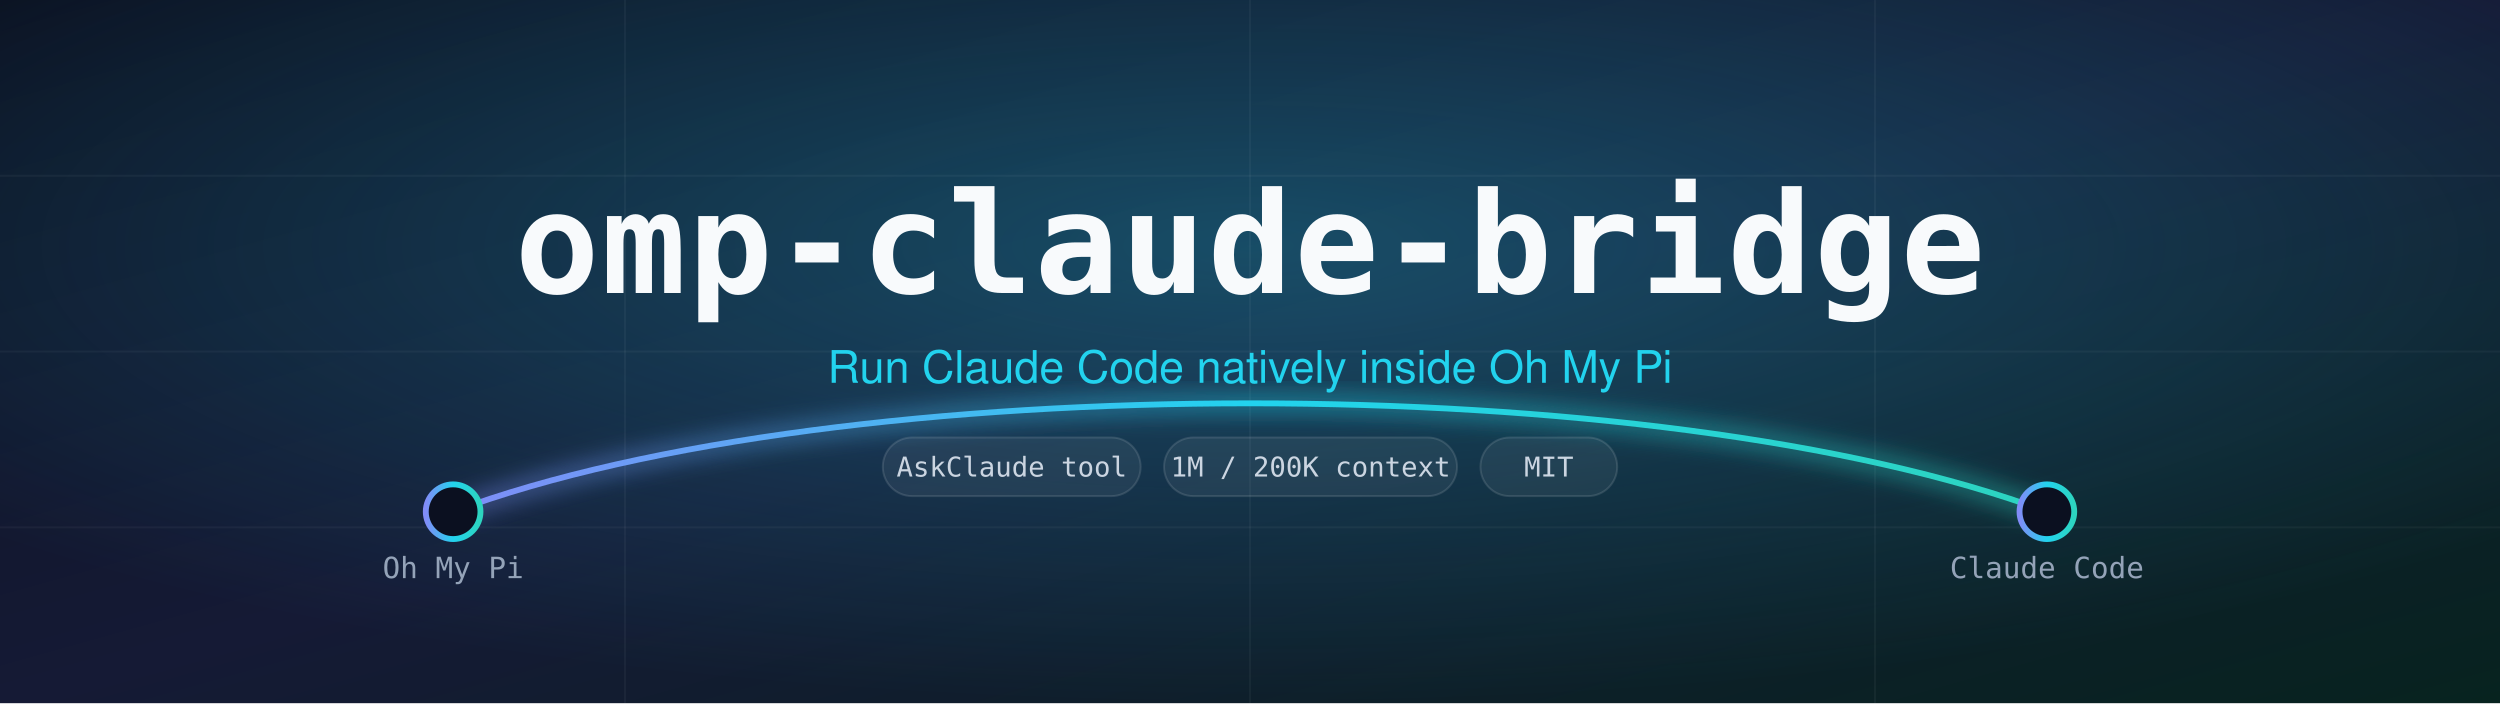
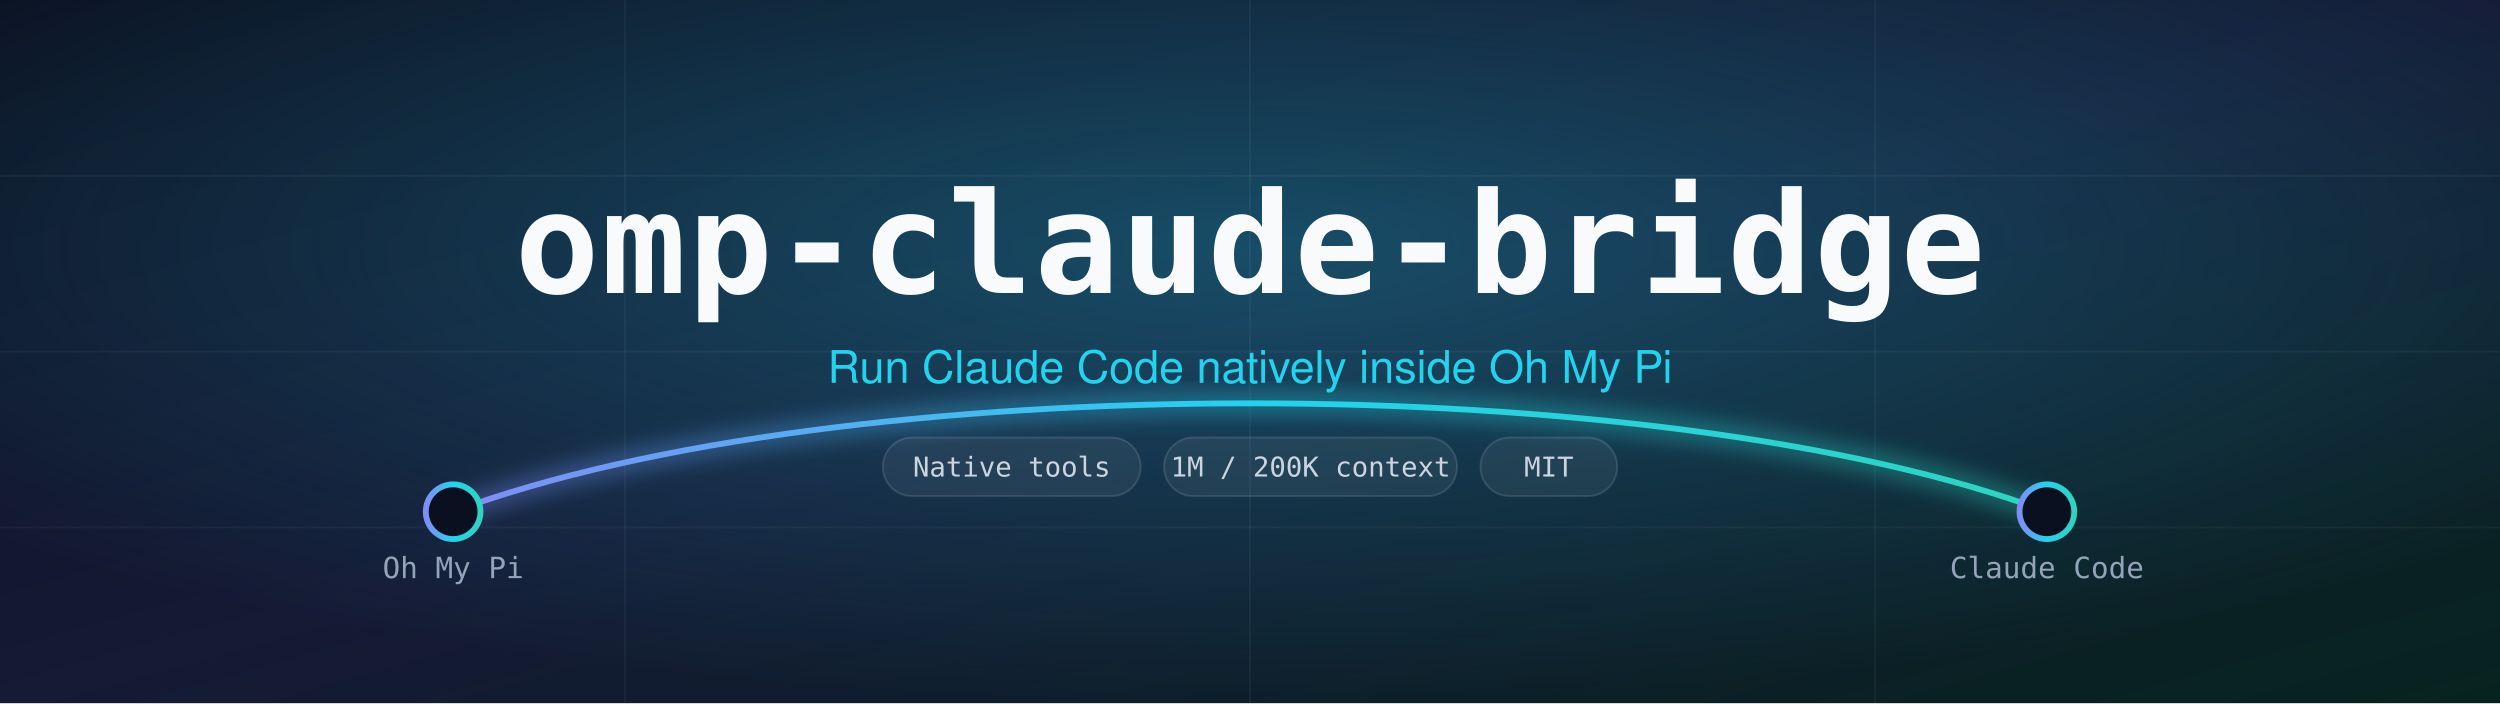
<svg xmlns="http://www.w3.org/2000/svg" viewBox="0 0 1280 360" width="1280" height="360" role="img" aria-label="omp-claude-bridge — Run Claude Code natively inside Oh My Pi">
  <defs>
    <linearGradient id="bg" x1="0" y1="0" x2="1" y2="1">
      <stop offset="0" stop-color="#0b1020" />
      <stop offset="0.5" stop-color="#151a35" />
      <stop offset="1" stop-color="#07231f" />
    </linearGradient>
    <linearGradient id="accent" x1="0" y1="0" x2="1" y2="0">
      <stop offset="0" stop-color="#818cf8" />
      <stop offset="0.5" stop-color="#22d3ee" />
      <stop offset="1" stop-color="#2dd4bf" />
    </linearGradient>
    <radialGradient id="glow" cx="0.5" cy="0.35" r="0.65">
      <stop offset="0" stop-color="#22d3ee" stop-opacity="0.28" />
      <stop offset="1" stop-color="#22d3ee" stop-opacity="0" />
    </radialGradient>
    <filter id="soft" x="-20%" y="-20%" width="140%" height="140%">
      <feGaussianBlur stdDeviation="6" />
    </filter>
  </defs>
  <rect width="1280" height="360" fill="url(#bg)" />
  <rect width="1280" height="360" fill="url(#glow)" />
  <g stroke="#ffffff" stroke-opacity="0.04" stroke-width="1">
    <line x1="0" y1="90" x2="1280" y2="90" />
    <line x1="0" y1="180" x2="1280" y2="180" />
    <line x1="0" y1="270" x2="1280" y2="270" />
    <line x1="320" y1="0" x2="320" y2="360" />
    <line x1="640" y1="0" x2="640" y2="360" />
    <line x1="960" y1="0" x2="960" y2="360" />
  </g>
  <g transform="translate(0,262)">
    <path d="M 232 0 C 430 -74 850 -74 1048 0" fill="none" stroke="url(#accent)" stroke-width="6" stroke-linecap="round" filter="url(#soft)" opacity="0.7" />
    <path d="M 232 0 C 430 -74 850 -74 1048 0" fill="none" stroke="url(#accent)" stroke-width="3" stroke-linecap="round" />
    <g stroke="url(#accent)" stroke-width="2" opacity="0.55">
      <line x1="340" y1="-38" x2="340" y2="6" />
      <line x1="450" y1="-56" x2="450" y2="6" />
      <line x1="560" y1="-65" x2="560" y2="6" />
      <line x1="640" y1="-67" x2="640" y2="6" />
      <line x1="720" y1="-65" x2="720" y2="6" />
      <line x1="830" y1="-56" x2="830" y2="6" />
      <line x1="940" y1="-38" x2="940" y2="6" />
    </g>
    <circle cx="232" cy="0" r="14" fill="#0b1020" stroke="url(#accent)" stroke-width="3" />
    <circle cx="1048" cy="0" r="14" fill="#0b1020" stroke="url(#accent)" stroke-width="3" />
    <text x="232" y="34" text-anchor="middle" font-family="ui-monospace, SFMono-Regular, Menlo, monospace" font-size="15" fill="#94a3b8">Oh My Pi</text>
    <text x="1048" y="34" text-anchor="middle" font-family="ui-monospace, SFMono-Regular, Menlo, monospace" font-size="15" fill="#94a3b8">Claude Code</text>
  </g>
  <text x="640" y="150" text-anchor="middle" font-family="ui-monospace, SFMono-Regular, Menlo, 'Cascadia Code', monospace" font-size="72" font-weight="700" letter-spacing="1" fill="#f8fafc">omp-claude-bridge</text>
  <text x="640" y="196" text-anchor="middle" font-family="system-ui, -apple-system, 'Segoe UI', Helvetica, Arial, sans-serif" font-size="23" fill="#22d3ee">Run Claude Code natively inside Oh My Pi</text>
  <g font-family="ui-monospace, SFMono-Regular, Menlo, monospace" font-size="14" fill="#cbd5e1">
    <g transform="translate(452,224)">
      <rect x="0" y="0" width="132" height="30" rx="15" fill="#ffffff" fill-opacity="0.06" stroke="#ffffff" stroke-opacity="0.12" />
-       <text x="66" y="20" text-anchor="middle">AskClaude tool</text>
+       <text x="66" y="20" text-anchor="middle">Native tools</text>
    </g>
    <g transform="translate(596,224)">
      <rect x="0" y="0" width="150" height="30" rx="15" fill="#ffffff" fill-opacity="0.06" stroke="#ffffff" stroke-opacity="0.12" />
      <text x="75" y="20" text-anchor="middle">1M / 200K context</text>
    </g>
    <g transform="translate(758,224)">
      <rect x="0" y="0" width="70" height="30" rx="15" fill="#ffffff" fill-opacity="0.06" stroke="#ffffff" stroke-opacity="0.12" />
      <text x="35" y="20" text-anchor="middle">MIT</text>
    </g>
  </g>
</svg>
